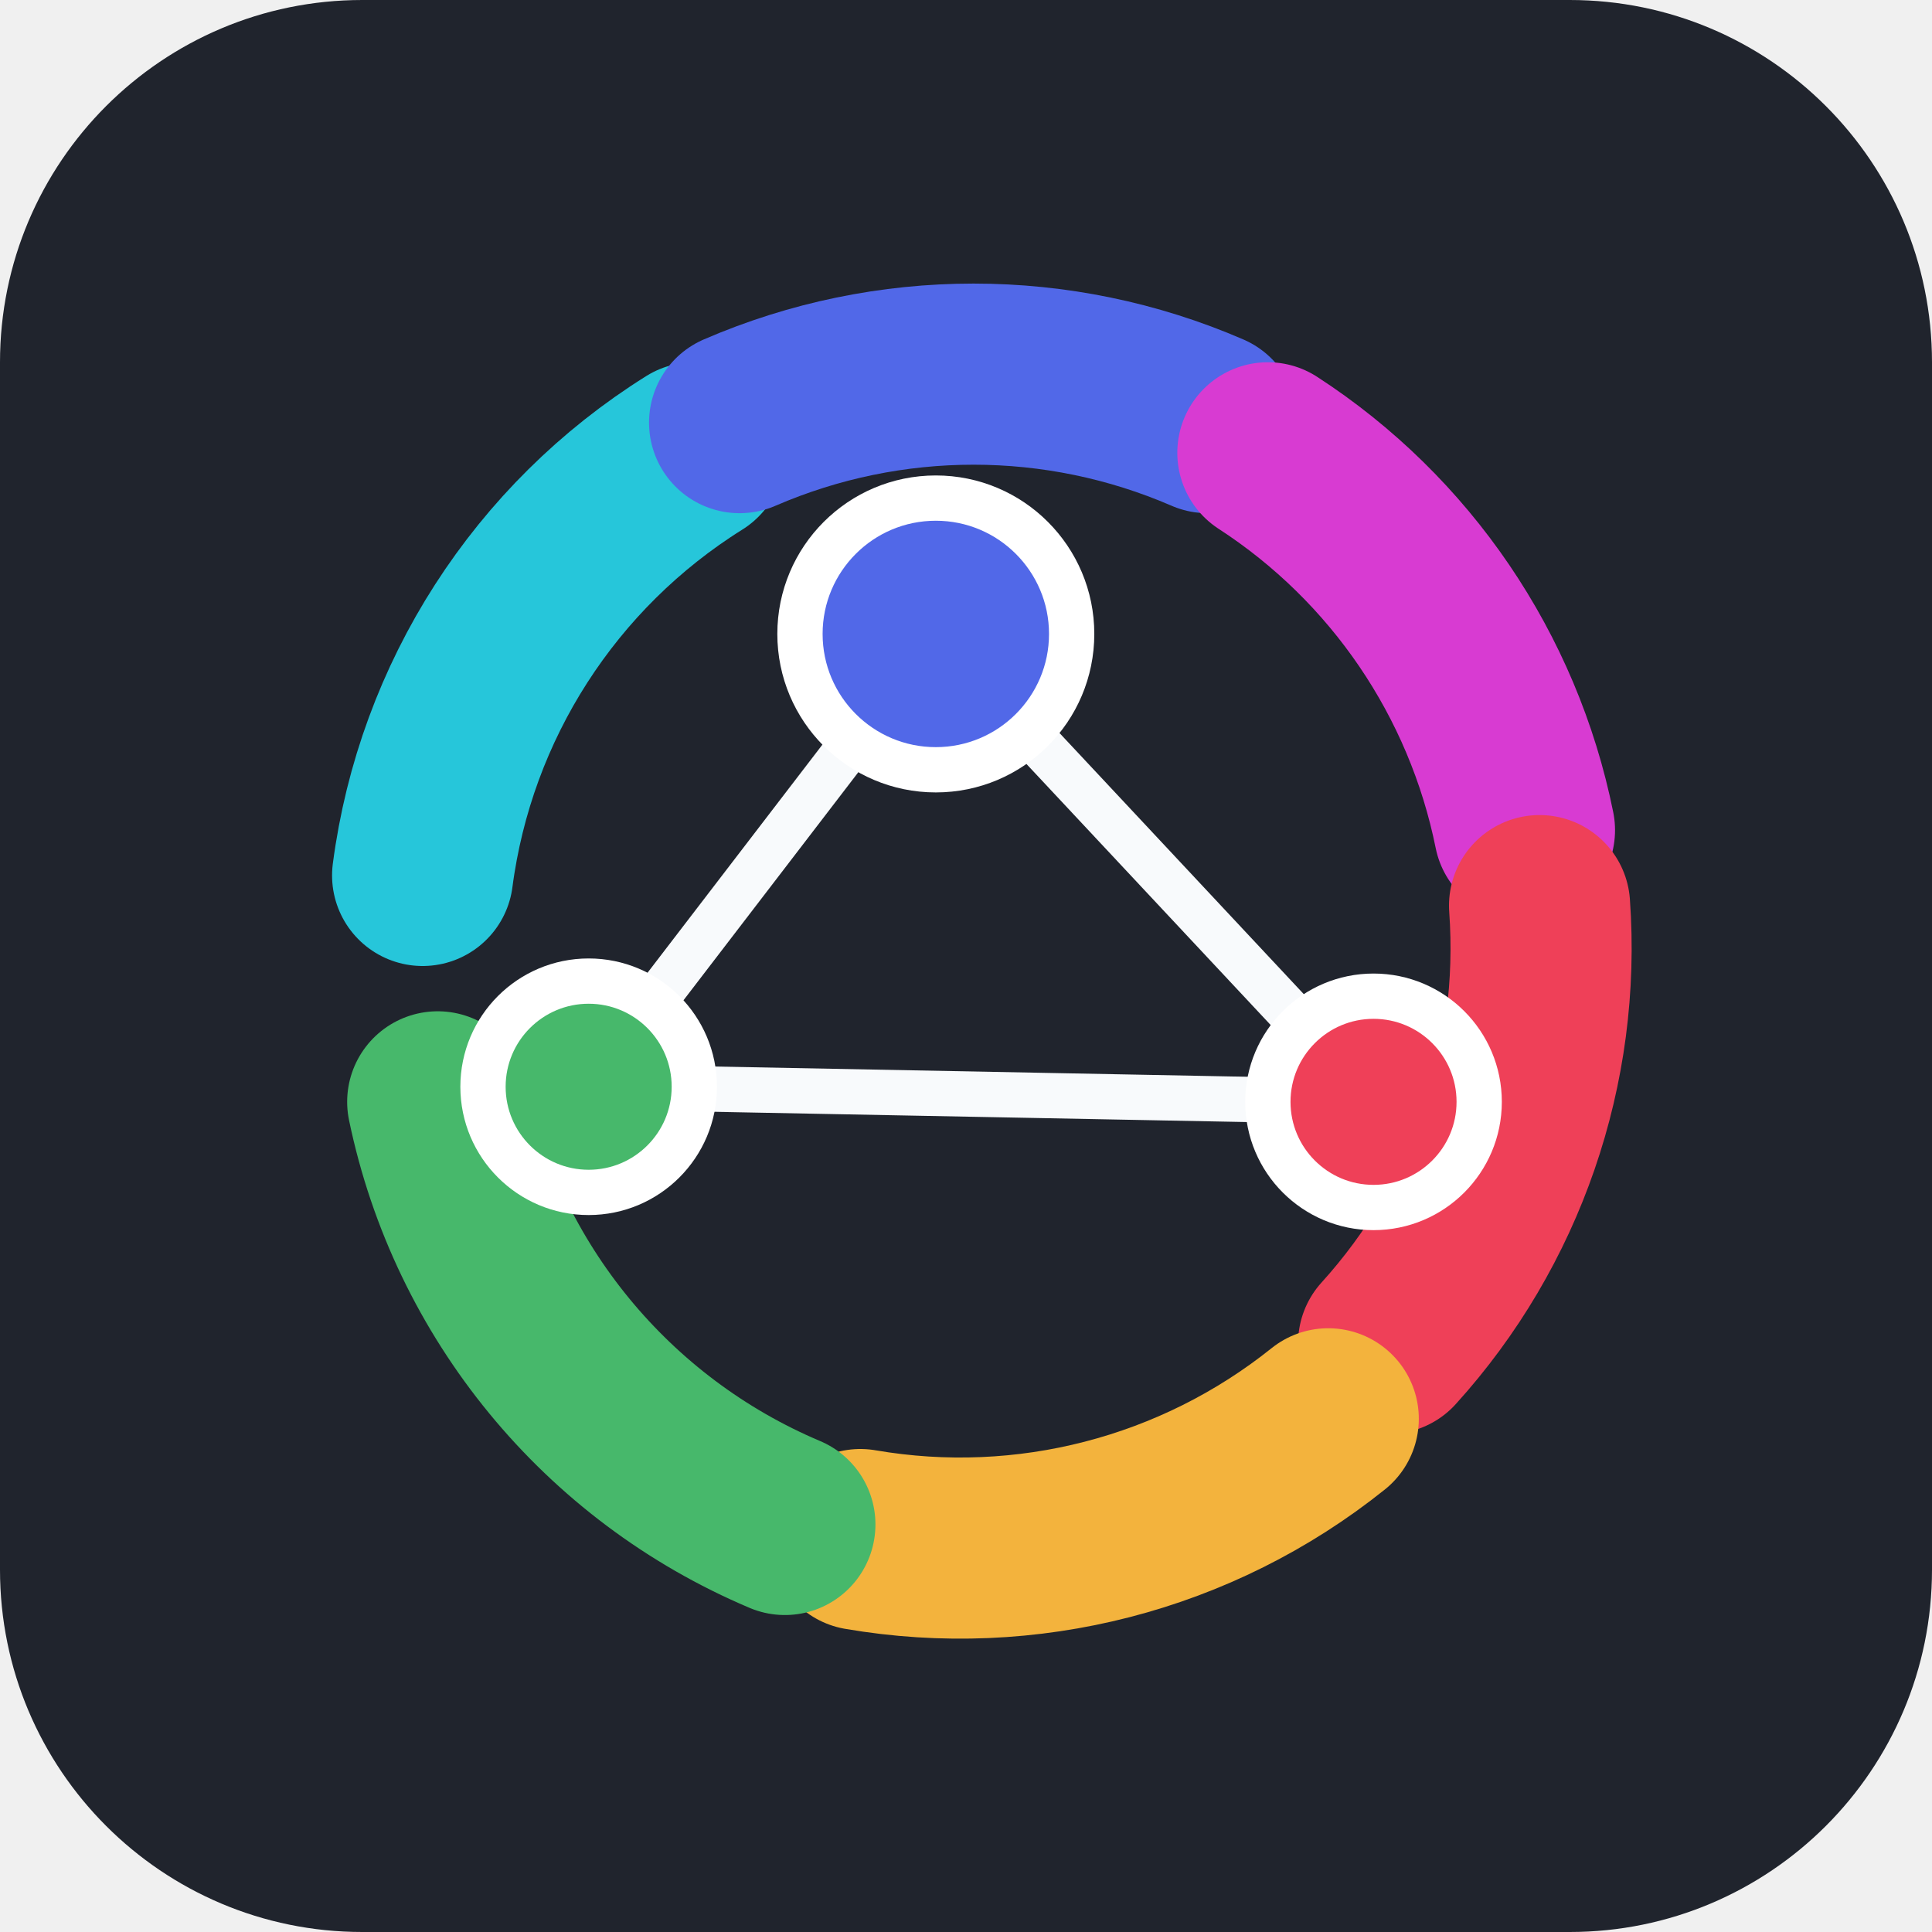
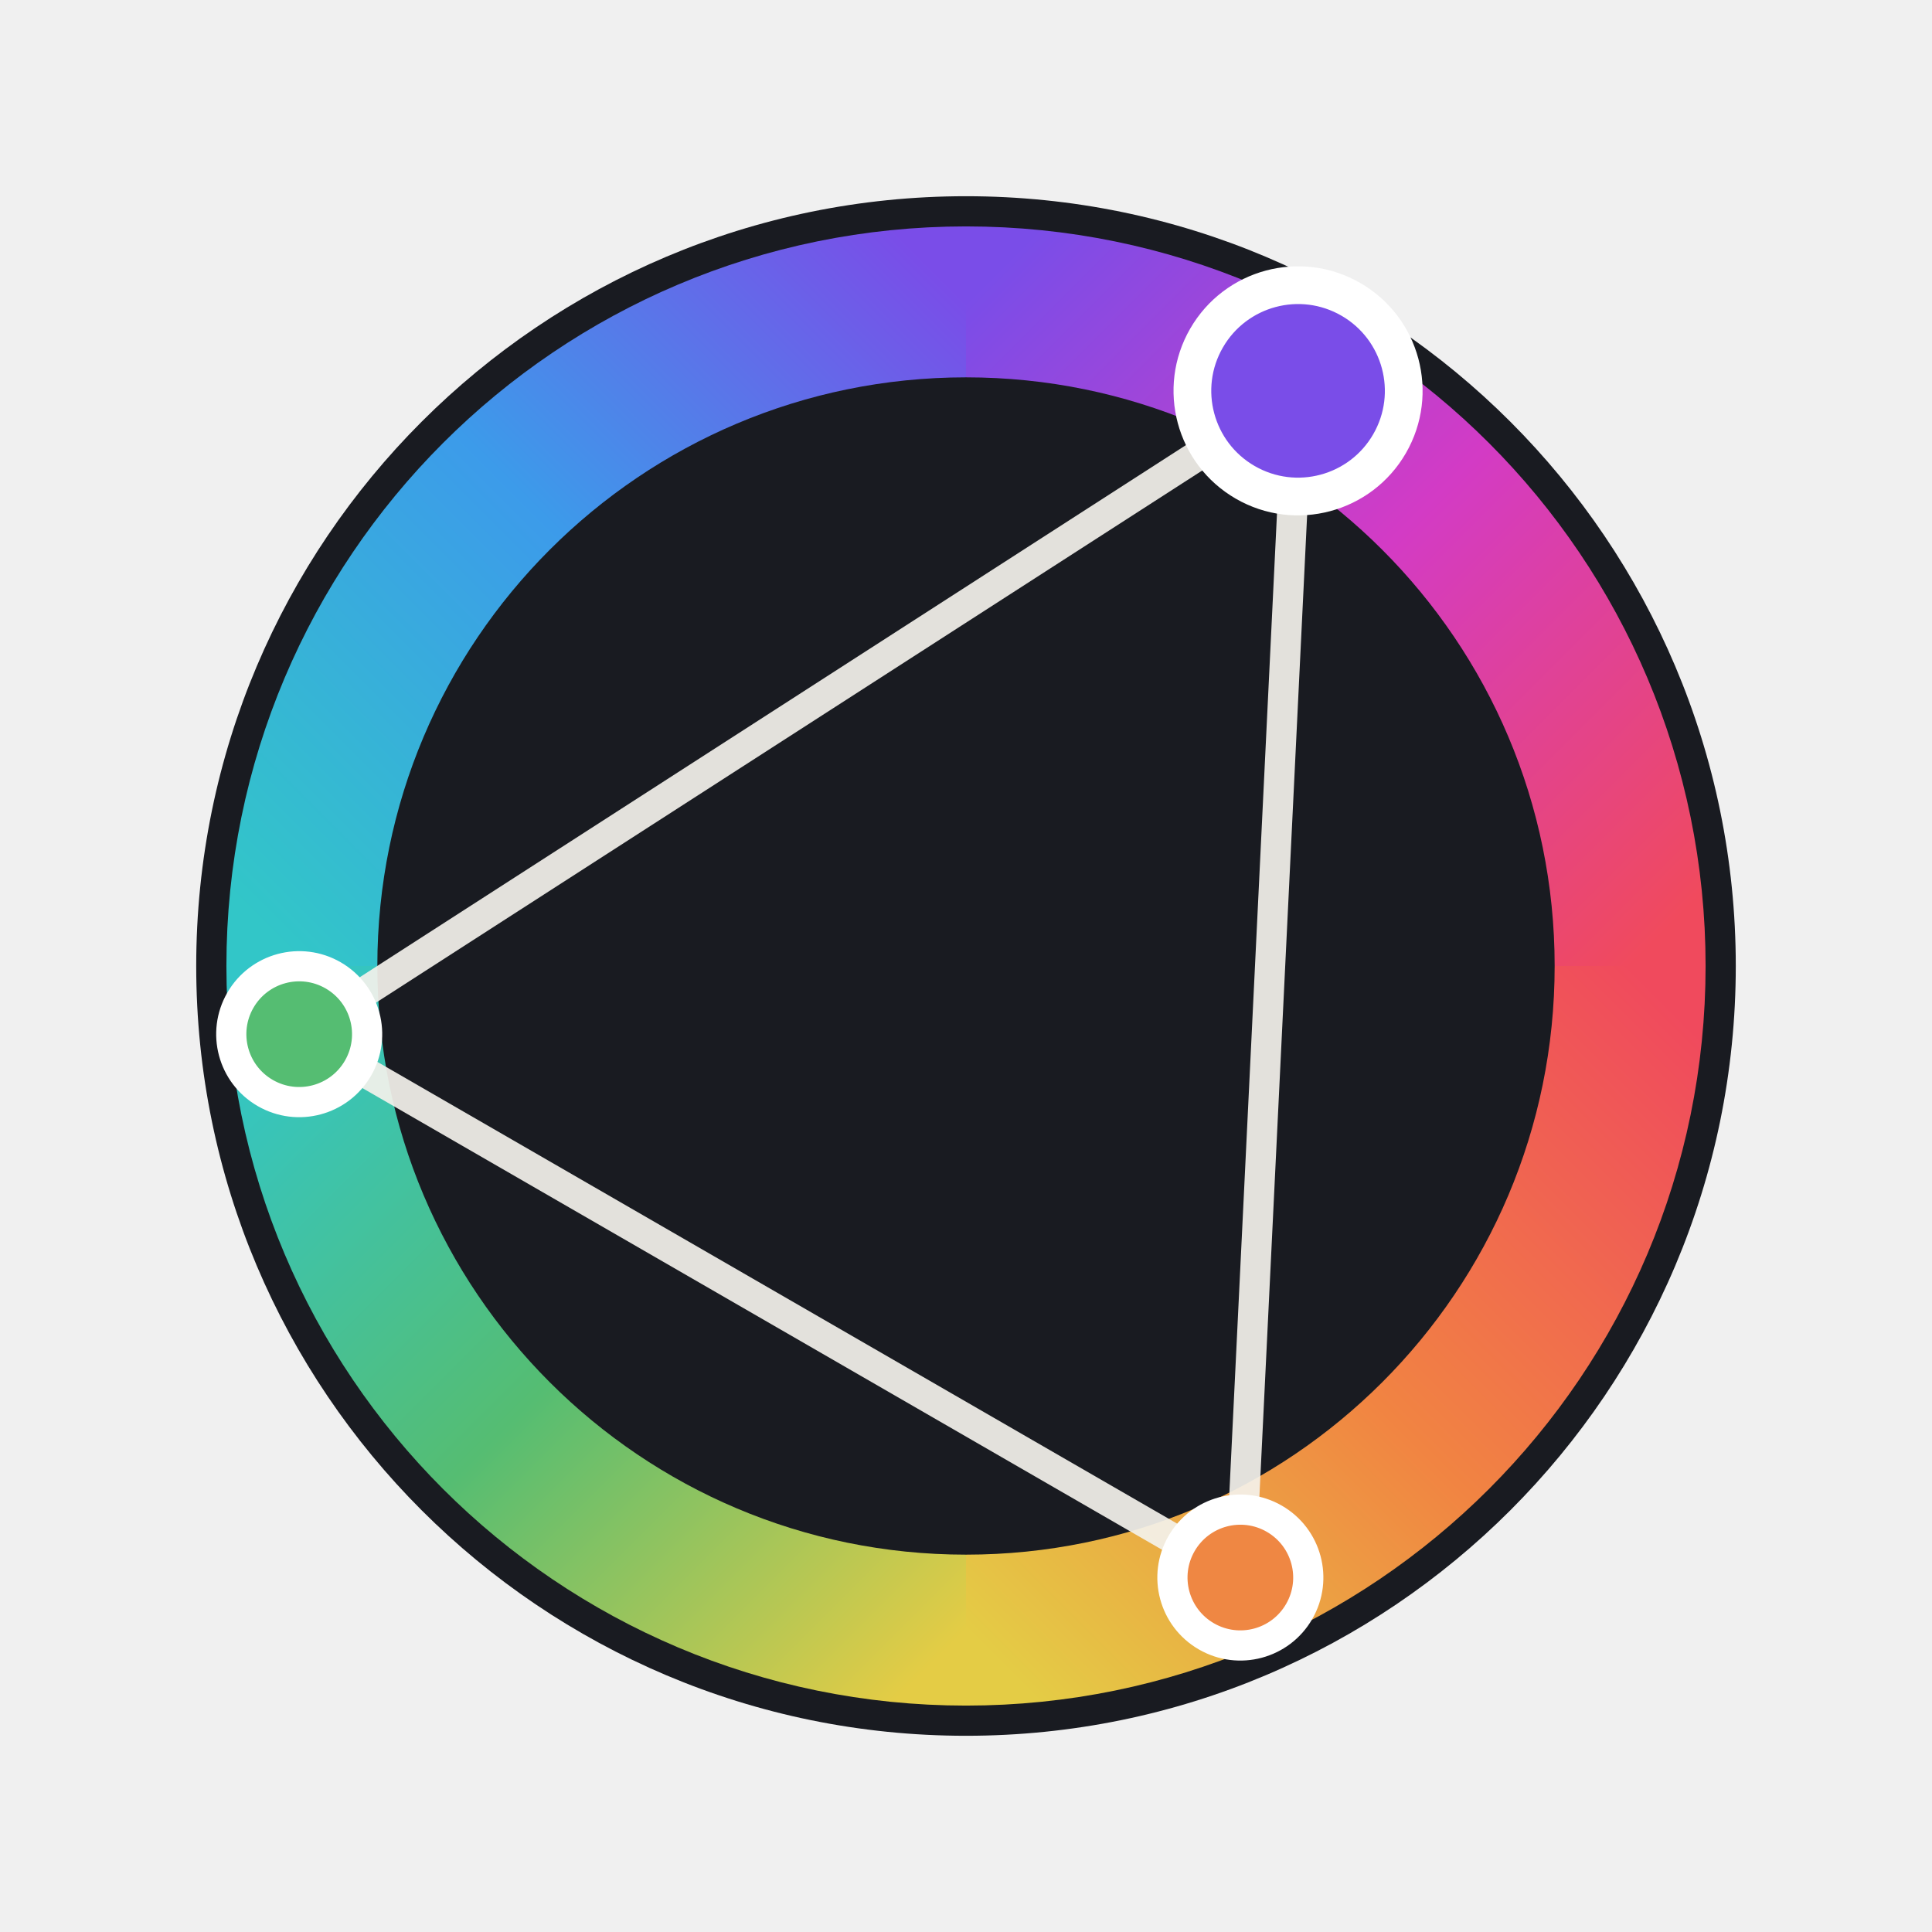
<svg xmlns="http://www.w3.org/2000/svg" width="128" height="128" viewBox="0 0 128 128">
-   <rect width="128" height="128" rx="24" fill="#20242d" />
-   <g fill="none" stroke-width="12" stroke-linecap="round">
-     <path d="M28 58a39 39 0 0 1 18-28" stroke="#26c6da" />
-     <path d="M49 28a39 39 0 0 1 31 0" stroke="#5168e8" />
-     <path d="M84 30a39 39 0 0 1 17 25" stroke="#d83bd2" />
-     <path d="M102 60a39 39 0 0 1-10 29" stroke="#ef4058" />
-     <path d="M88 94a39 39 0 0 1-31 8" stroke="#f3b33d" />
-     <path d="M52 101a39 39 0 0 1-23-28" stroke="#47b86b" />
+   <defs>
+     <linearGradient id="q1" gradientUnits="userSpaceOnUse" x1="64" y1="20" x2="108" y2="64">
+       <stop offset="0" stop-color="#7a4de8" />
+       <stop offset=".5" stop-color="#d33bc5" />
+       <stop offset="1" stop-color="#f04a5d" />
+     </linearGradient>
+     <linearGradient id="q2" gradientUnits="userSpaceOnUse" x1="108" y1="64" x2="64" y2="108">
+       <stop offset="0" stop-color="#f04a5d" />
+       <stop offset=".52" stop-color="#f18442" />
+       <stop offset="1" stop-color="#e4cc45" />
+     </linearGradient>
+     <linearGradient id="q3" gradientUnits="userSpaceOnUse" x1="64" y1="108" x2="20" y2="64">
+       <stop offset="0" stop-color="#e4cc45" />
+       <stop offset=".5" stop-color="#55bd72" />
+       <stop offset="1" stop-color="#32c6c8" />
+     </linearGradient>
+     <linearGradient id="q4" gradientUnits="userSpaceOnUse" x1="20" y1="64" x2="64" y2="20">
+       <stop offset="0" stop-color="#32c6c8" />
+       <stop offset=".52" stop-color="#3c9bea" />
+       <stop offset="1" stop-color="#7a4de8" />
+     </linearGradient>
+   </defs>
+   <circle cx="64" cy="64" r="51" fill="#191b21" />
+   <g fill="none" stroke-width="10" stroke-linecap="butt">
+     <path d="M64 20A44 44 0 0 1 108 64" stroke="url(#q1)" />
+     <path d="M108 64A44 44 0 0 1 64 108" stroke="url(#q2)" />
+     <path d="M64 108A44 44 0 0 1 20 64" stroke="url(#q3)" />
+     <path d="M20 64A44 44 0 0 1 64 20" stroke="url(#q4)" />
  </g>
-   <path d="M39 72 62 42 91 73Z" fill="none" stroke="#f8fafc" stroke-width="3" stroke-linejoin="round" />
-   <circle cx="39" cy="72" r="7" fill="#47b86b" stroke="#fff" stroke-width="3" />
-   <circle cx="62" cy="42" r="9" fill="#5168e8" stroke="#fff" stroke-width="3" />
-   <circle cx="91" cy="73" r="7" fill="#ef4058" stroke="#fff" stroke-width="3" />
+   <g transform="rotate(30 64 64)">
+     <polygon points="64,20 28,90 100,90" fill="none" stroke="#f4f2ec" stroke-width="2" stroke-linejoin="round" opacity=".92" />
+     <circle cx="64" cy="20" r="7" fill="#7a4de8" stroke="#fff" stroke-width="2.5" />
+     <circle cx="28" cy="90" r="4.5" fill="#55bd72" stroke="#fff" stroke-width="2" />
+     <circle cx="100" cy="90" r="4.5" fill="#ef8743" stroke="#fff" stroke-width="2" />
+   </g>
</svg>
